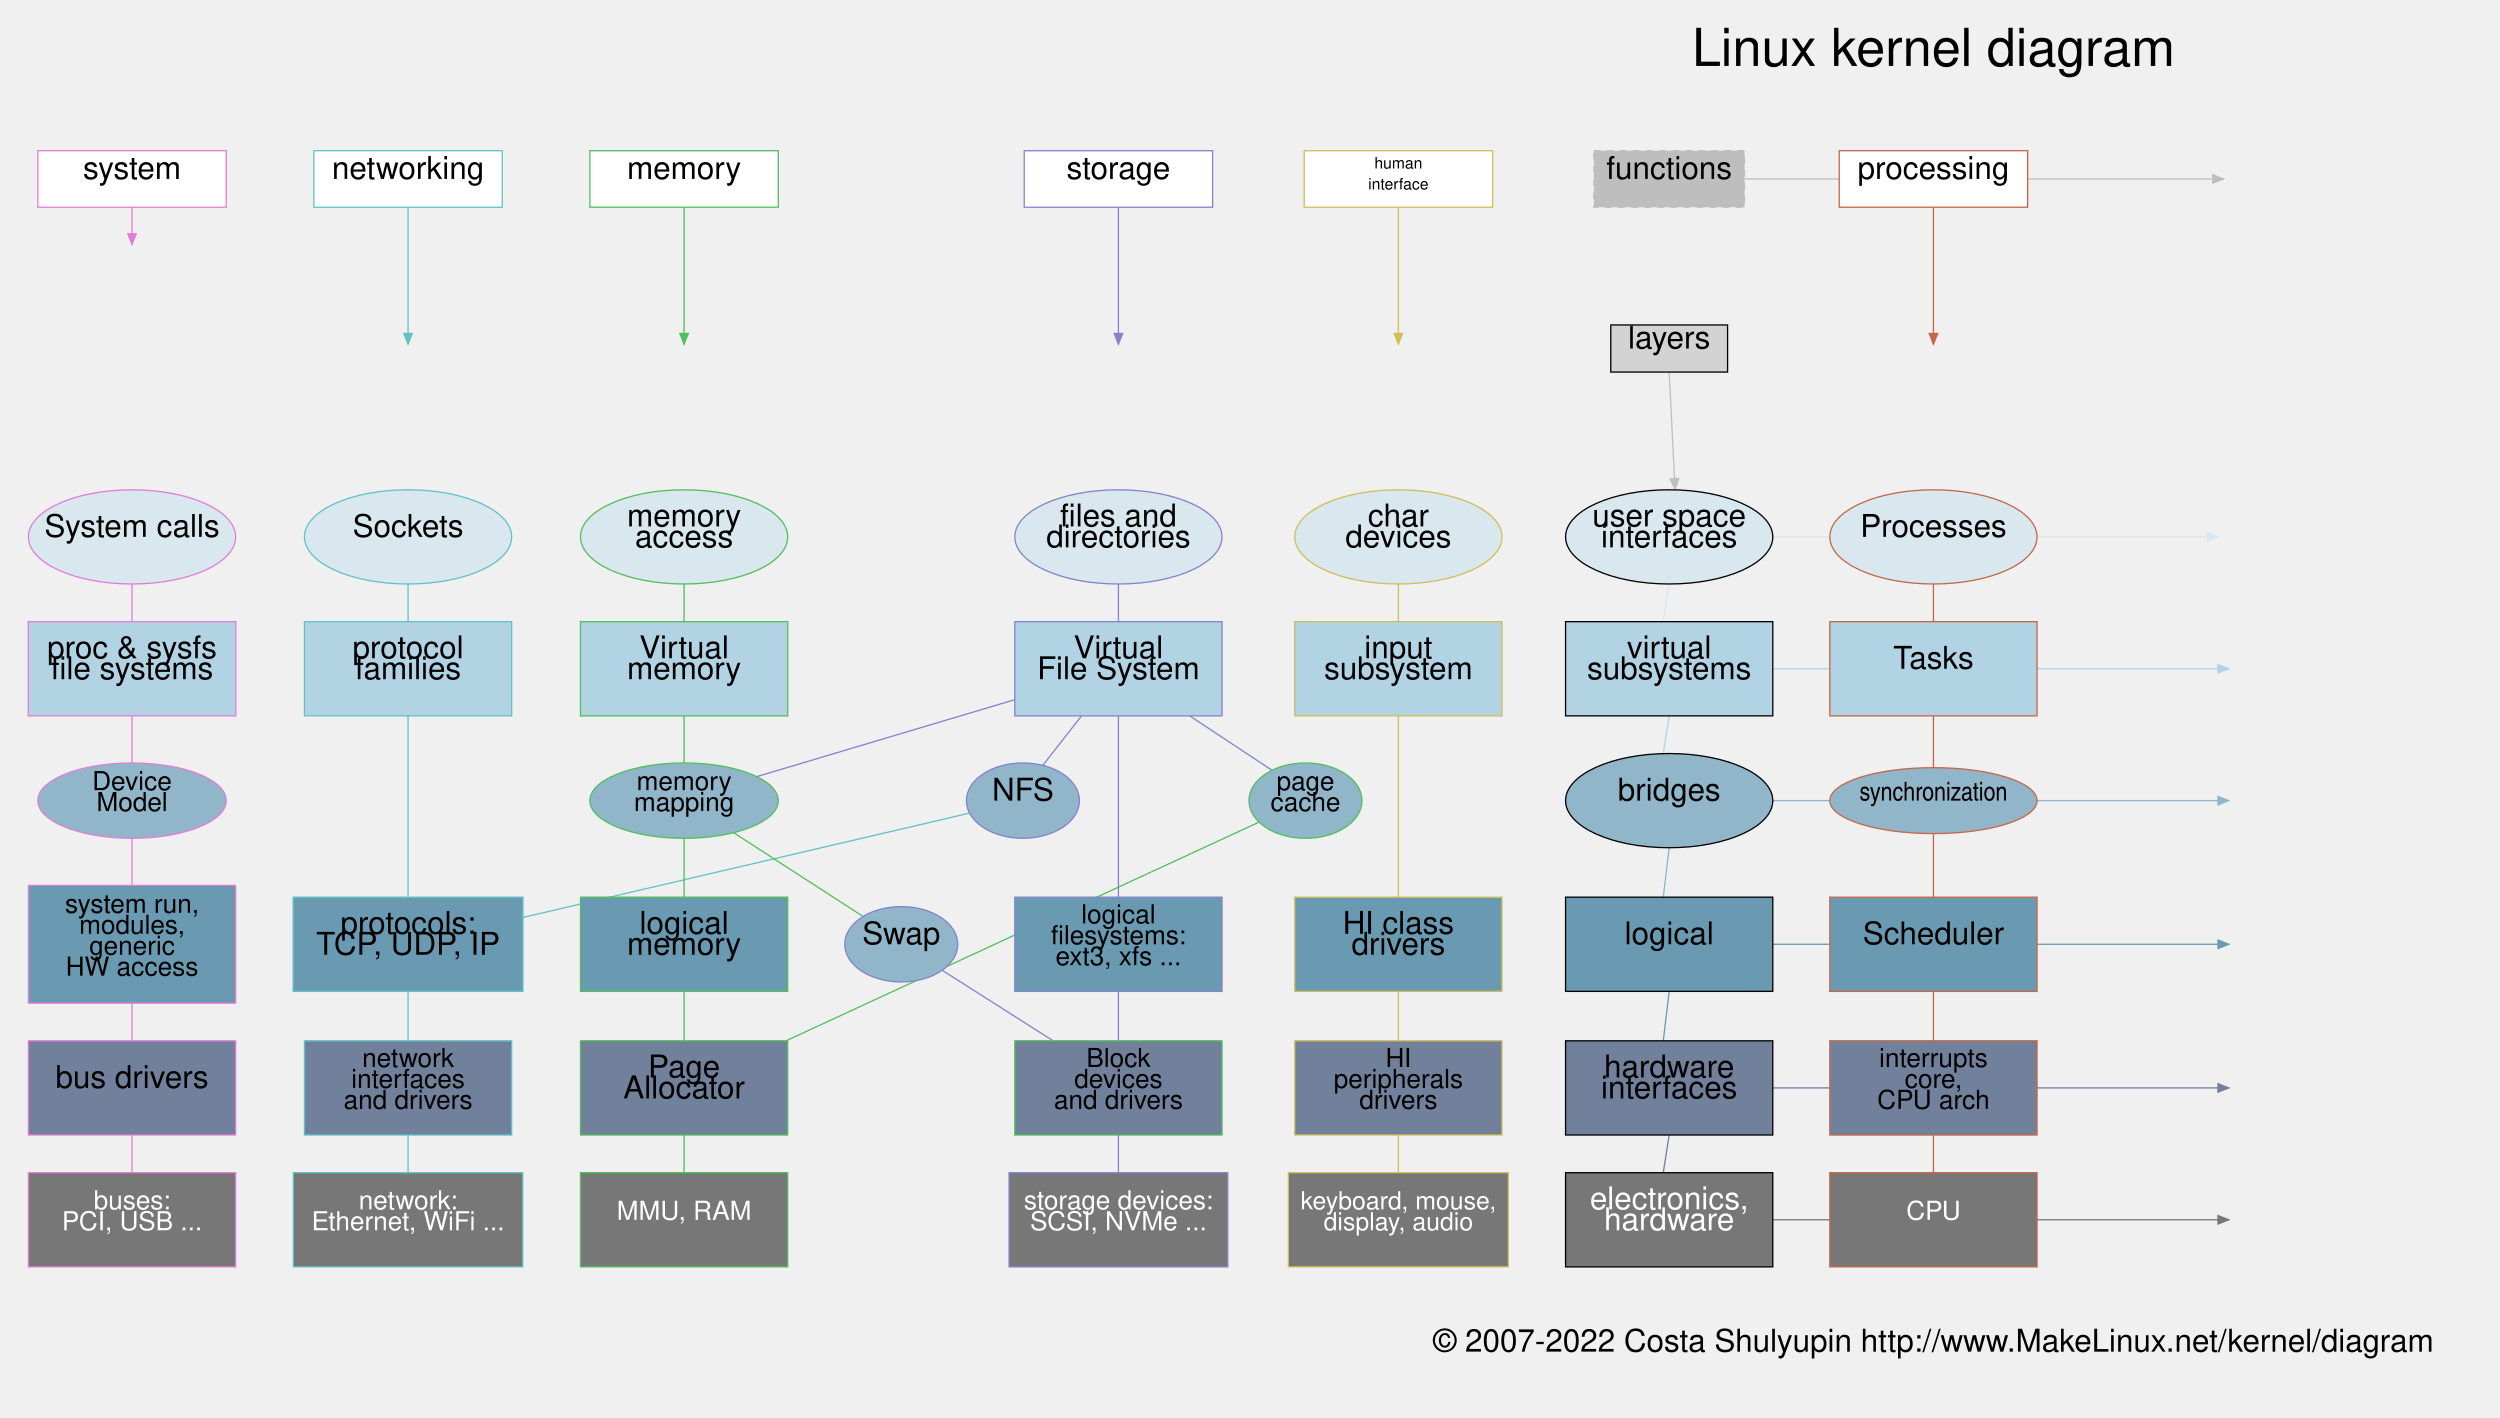
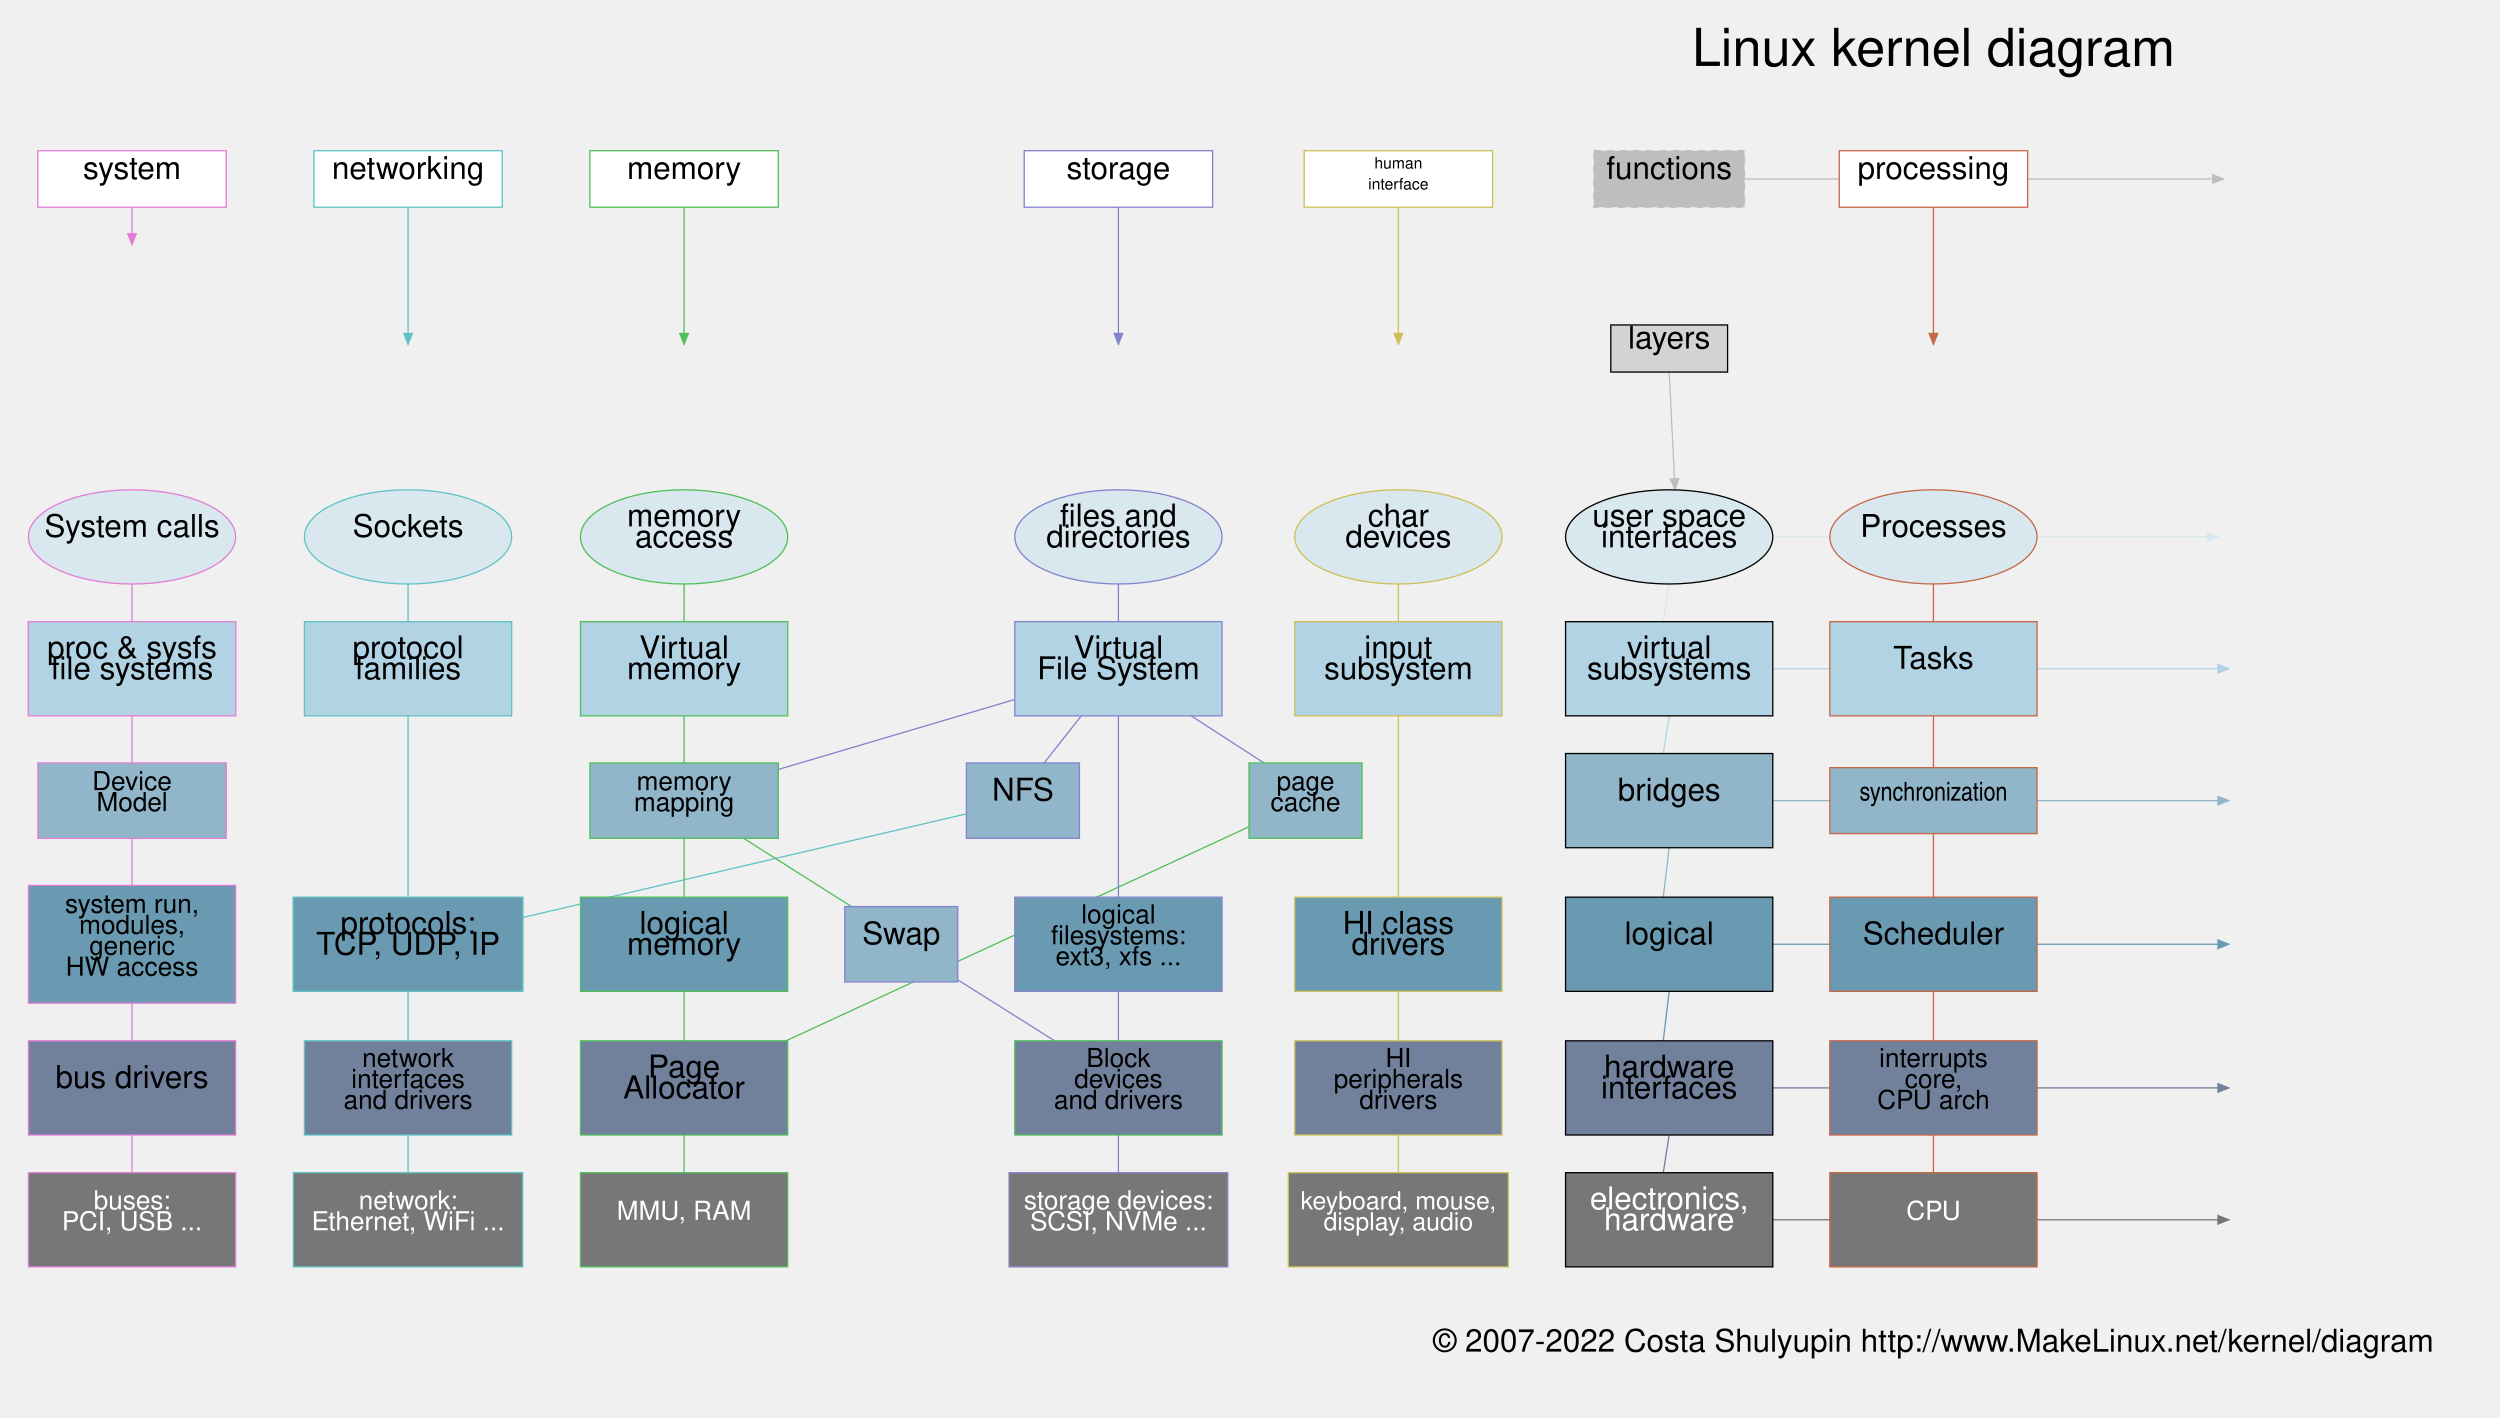
<svg xmlns="http://www.w3.org/2000/svg" width="1911" height="1083.6">
  <style type="text/css">
		.edge { fill: none; }
	</style>
  <defs>
    <marker id="normal" markerWidth="10" markerHeight="8" refX="9" refY="4" orient="auto-start-reverse" markerUnits="userSpaceOnUse">
      <path d="M0,0 L0,8 L10,4 z" fill="context-stroke" />
    </marker>
    <marker id="vee" markerWidth="10" markerHeight="8" refX="9" refY="4" orient="auto-start-reverse" markerUnits="userSpaceOnUse">
      <path d="M0,0 L10,4 L0,8 L3,4 z" fill="context-stroke" />
    </marker>
    <marker id="dot" markerWidth="8" markerHeight="8" refX="7" refY="4" orient="auto-start-reverse" markerUnits="userSpaceOnUse">
      <circle cx="4" cy="4" r="3.5" fill="context-stroke" />
    </marker>
    <marker id="odot" markerWidth="8" markerHeight="8" refX="7" refY="4" orient="auto-start-reverse" markerUnits="userSpaceOnUse">
      <circle cx="4" cy="4" r="3" fill="white" stroke="context-stroke" />
    </marker>
  </defs>
  <g>
    <path class="edge" marker-end="url(#normal)" stroke="#E27DD6" stroke-width="1" d="M100.92,158.4 L100.92,187.2 " />
    <path class="edge" stroke="#E27DD6" stroke-width="1" d="M100.92,446.4 L100.92,475.2 " />
    <path class="edge" stroke="#E27DD6" stroke-width="1" d="M100.92,547.2 L100.92,583.2 " />
    <path class="edge" stroke="#E27DD6" stroke-width="1" d="M100.92,640.8 L100.92,676.8 " />
    <path class="edge" stroke="#E27DD6" stroke-width="1" d="M100.92,766.8 L100.92,795.6 " />
    <path class="edge" stroke="#E27DD6" stroke-width="1" d="M100.92,867.6 L100.92,896.4 " />
    <path class="edge" marker-end="url(#normal)" stroke="#61C2C5" stroke-width="1" d="M311.92,158.4 L311.92,263.4 " />
    <path class="edge" stroke="#61C2C5" stroke-width="1" d="M311.92,446.4 L311.92,475.2 " />
    <path class="edge" stroke="#61C2C5" stroke-width="1" d="M311.92,547.2 L311.92,685.8 " />
    <path class="edge" stroke="#61C2C5" stroke-width="1" d="M311.92,757.8 L311.92,795.6 " />
    <path class="edge" stroke="#61C2C5" stroke-width="1" d="M311.92,867.6 L311.92,896.4 " />
-     <path class="edge" stroke="#61C2C5" stroke-width="1" d="M741.151,621.524 L399.76,701.279 " />
+     <path class="edge" stroke="#61C2C5" stroke-width="1" d="M738.72,622.092 L399.76,701.279 " />
    <path class="edge" marker-end="url(#normal)" stroke="#C46747" stroke-width="1" d="M1477.92,158.4 L1477.92,263.4 " />
    <path class="edge" stroke="#C46747" stroke-width="1" d="M1477.92,446.4 L1477.92,475.2 " />
    <path class="edge" stroke="#C46747" stroke-width="1" d="M1477.92,547.2 L1477.92,586.8 " />
    <path class="edge" stroke="#C46747" stroke-width="1" d="M1477.92,637.2 L1477.92,685.8 " />
    <path class="edge" stroke="#C46747" stroke-width="1" d="M1477.92,757.8 L1477.92,795.6 " />
    <path class="edge" stroke="#C46747" stroke-width="1" d="M1477.92,867.6 L1477.92,896.4 " />
    <path class="edge" stroke="#51BF5B" stroke-width="1" d="M522.92,446.4 L522.92,475.2 " />
    <path class="edge" stroke="#51BF5B" stroke-width="1" d="M522.92,640.8 L522.92,685.8 " />
    <path class="edge" stroke="#51BF5B" stroke-width="1" d="M522.92,757.8 L522.92,795.6 " />
-     <path class="edge" stroke="#51BF5B" stroke-width="1" d="M560.764,636.501 L659.728,700.57 " />
-     <path class="edge" stroke="#8383CC" stroke-width="1" d="M720.185,741.675 L805.015,795.6 " />
-     <path class="edge" stroke="#51BF5B" stroke-width="1" d="M962.421,628.412 L600.789,795.6 " />
+     <path class="edge" stroke="#51BF5B" stroke-width="1" d="M568.418,640.8 L650.883,693 " />
+     <path class="edge" stroke="#8383CC" stroke-width="1" d="M732.12,749.002 L806.122,795.6 " />
+     <path class="edge" stroke="#51BF5B" stroke-width="1" d="M954.72,631.972 L600.789,795.6 " />
    <path class="edge" stroke="#51BF5B" stroke-width="1" d="M522.92,867.6 L522.92,896.4 " />
    <path class="edge" marker-end="url(#normal)" stroke="#51BF5B" stroke-width="1" d="M522.92,158.4 L522.92,263.4 " />
    <path class="edge" stroke="#51BF5B" stroke-width="1" d="M522.92,547.2 L522.92,583.2 " />
    <path class="edge" marker-end="url(#normal)" stroke="#8383CC" stroke-width="1" d="M854.92,158.4 L854.92,263.4 " />
    <path class="edge" stroke="#8383CC" stroke-width="1" d="M854.92,446.4 L854.92,475.2 " />
-     <path class="edge" stroke="#8383CC" stroke-width="1" d="M775.72,534.814 L578.405,593.646 " />
-     <path class="edge" stroke="#8383CC" stroke-width="1" d="M826.733,547.2 L797.107,585.038 " />
+     <path class="edge" stroke="#8383CC" stroke-width="1" d="M775.72,534.65 L594.92,588.183 " />
+     <path class="edge" stroke="#8383CC" stroke-width="1" d="M826.531,547.2 L798.142,583.2 " />
    <path class="edge" stroke="#8383CC" stroke-width="1" d="M854.92,547.2 L854.92,685.8 " />
-     <path class="edge" stroke="#8383CC" stroke-width="1" d="M909.384,547.2 L972.322,588.801 " />
+     <path class="edge" stroke="#8383CC" stroke-width="1" d="M910.531,547.2 L966.142,583.2 " />
    <path class="edge" stroke="#8383CC" stroke-width="1" d="M854.92,757.8 L854.92,795.6 " />
    <path class="edge" stroke="#8383CC" stroke-width="1" d="M854.92,867.6 L854.92,896.4 " />
    <path class="edge" marker-end="url(#normal)" stroke="#CFBF57" stroke-width="1" d="M1068.92,158.4 L1068.92,263.4 " />
    <path class="edge" stroke="#CFBF57" stroke-width="1" d="M1068.92,446.4 L1068.92,475.2 " />
    <path class="edge" stroke="#CFBF57" stroke-width="1" d="M1068.92,547.2 L1068.92,685.8 " />
    <path class="edge" stroke="#CFBF57" stroke-width="1" d="M1068.92,757.8 L1068.92,795.6 " />
    <path class="edge" stroke="#CFBF57" stroke-width="1" d="M1068.92,867.6 L1068.92,896.4 " />
    <path class="edge" marker-end="url(#normal)" stroke="#BEBEBE" stroke-width="1" d="M1333.52,136.8 L1699.92,136.8 " />
    <path class="edge" marker-end="url(#normal)" stroke="#D9E7EE" stroke-width="1" d="M1355.12,410.4 L1695.92,410.4 " />
    <path class="edge" stroke="#D9E7EE" stroke-width="1" d="M1275.92,446.4 L1271.397,475.2 " />
    <path class="edge" marker-end="url(#normal)" stroke="#B2D3E4" stroke-width="1" d="M1355.12,511.2 L1703.92,511.2 " />
-     <path class="edge" stroke="#B2D3E4" stroke-width="1" d="M1275.92,547.2 L1271.404,576.059 " />
+     <path class="edge" stroke="#B2D3E4" stroke-width="1" d="M1275.92,547.2 L1271.397,576 " />
    <path class="edge" marker-end="url(#normal)" stroke="#91B5C9" stroke-width="1" d="M1355.12,612 L1703.92,612 " />
    <path class="edge" stroke="#91B5C9" stroke-width="1" d="M1275.92,648 L1271.397,685.8 " />
    <path class="edge" marker-end="url(#normal)" stroke="#6A9AB1" stroke-width="1" d="M1355.12,721.8 L1703.92,721.8 " />
    <path class="edge" stroke="#6A9AB1" stroke-width="1" d="M1275.92,757.8 L1271.397,795.6 " />
    <path class="edge" marker-end="url(#normal)" stroke="#71809B" stroke-width="1" d="M1355.12,831.6 L1703.92,831.6 " />
    <path class="edge" stroke="#71809B" stroke-width="1" d="M1275.92,867.6 L1271.397,896.4 " />
    <path class="edge" marker-end="url(#normal)" stroke="#777777" stroke-width="1" d="M1355.12,932.4 L1703.92,932.4 " />
    <path class="edge" marker-end="url(#normal)" stroke="#BEBEBE" stroke-width="1" d="M1275.92,284.4 L1280.436,374.459 " />
    <rect x="28.92" y="115.2" width="144" height="43.2" class="node" fill="#FFFFFF" stroke="#E27DD6" stroke-width="1" />
    <text text-anchor="middle" alignment-baseline="middle" x="100.92" y="136.8" font-size="24" font-family="Helvetica,Arial,sans-serif" fill="#000000">system</text>
    <ellipse cx="100.92" cy="410.4" rx="79.2" ry="36" class="node" fill="#D9E7EE" stroke="#E27DD6" stroke-width="1" />
    <text text-anchor="middle" alignment-baseline="middle" x="100.92" y="410.4" font-size="24" font-family="Helvetica,Arial,sans-serif" fill="#000000">System calls</text>
    <rect x="21.6" y="475.2" width="158.64" height="72" class="node" fill="#B2D3E4" stroke="#E27DD6" stroke-width="1" />
    <text text-anchor="middle" alignment-baseline="middle" x="100.92" y="503.2" font-size="24" font-family="Helvetica,Arial,sans-serif" fill="#000000">proc &amp; sysfs</text>
    <text text-anchor="middle" alignment-baseline="middle" x="100.92" y="519.2" font-size="24" font-family="Helvetica,Arial,sans-serif" fill="#000000">file systems</text>
-     <ellipse cx="100.92" cy="612" rx="72" ry="28.8" class="node" fill="#91B5C9" stroke="#E27DD6" stroke-width="1" />
+     <rect x="28.92" y="583.2" width="144" height="57.6" class="node" fill="#91B5C9" stroke="#E27DD6" stroke-width="1" />
    <text text-anchor="middle" alignment-baseline="middle" x="100.92" y="604" font-size="20" font-family="Helvetica,Arial,sans-serif" fill="#000000">Device</text>
    <text text-anchor="middle" alignment-baseline="middle" x="100.92" y="620" font-size="20" font-family="Helvetica,Arial,sans-serif" fill="#000000">Model</text>
    <rect x="21.72" y="676.8" width="158.4" height="90" class="node" fill="#6A9AB1" stroke="#E27DD6" stroke-width="1" />
    <text text-anchor="middle" alignment-baseline="middle" x="100.92" y="697.8" font-size="20" font-family="Helvetica,Arial,sans-serif" fill="#000000">system run,</text>
    <text text-anchor="middle" alignment-baseline="middle" x="100.92" y="713.8" font-size="20" font-family="Helvetica,Arial,sans-serif" fill="#000000">modules,</text>
    <text text-anchor="middle" alignment-baseline="middle" x="100.92" y="729.8" font-size="20" font-family="Helvetica,Arial,sans-serif" fill="#000000">generic</text>
    <text text-anchor="middle" alignment-baseline="middle" x="100.92" y="745.8" font-size="20" font-family="Helvetica,Arial,sans-serif" fill="#000000">HW access </text>
    <rect x="21.72" y="795.6" width="158.4" height="72" class="node" fill="#71809B" stroke="#E27DD6" stroke-width="1" />
    <text text-anchor="middle" alignment-baseline="middle" x="100.92" y="831.6" font-size="24" font-family="Helvetica,Arial,sans-serif" fill="#000000">bus drivers</text>
    <rect x="21.72" y="896.4" width="158.4" height="72" class="node" fill="#777777" stroke="#E27DD6" stroke-width="1" />
    <text text-anchor="middle" alignment-baseline="middle" x="100.92" y="924.4" font-size="20" font-family="Helvetica,Arial,sans-serif" fill="#FFFFFF">buses:</text>
    <text text-anchor="middle" alignment-baseline="middle" x="100.92" y="940.4" font-size="20" font-family="Helvetica,Arial,sans-serif" fill="#FFFFFF">PCI, USB ...</text>
    <rect x="239.92" y="115.2" width="144" height="43.2" class="node" fill="#FFFFFF" stroke="#61C2C5" stroke-width="1" />
    <text text-anchor="middle" alignment-baseline="middle" x="311.92" y="136.8" font-size="24" font-family="Helvetica,Arial,sans-serif" fill="#000000">networking</text>
    <ellipse cx="311.92" cy="410.4" rx="79.2" ry="36" class="node" fill="#D9E7EE" stroke="#61C2C5" stroke-width="1" />
    <text text-anchor="middle" alignment-baseline="middle" x="311.92" y="410.4" font-size="24" font-family="Helvetica,Arial,sans-serif" fill="#000000">Sockets</text>
    <rect x="232.72" y="475.2" width="158.4" height="72" class="node" fill="#B2D3E4" stroke="#61C2C5" stroke-width="1" />
    <text text-anchor="middle" alignment-baseline="middle" x="311.92" y="503.2" font-size="24" font-family="Helvetica,Arial,sans-serif" fill="#000000">protocol</text>
    <text text-anchor="middle" alignment-baseline="middle" x="311.92" y="519.2" font-size="24" font-family="Helvetica,Arial,sans-serif" fill="#000000">families</text>
    <rect x="224.08" y="685.8" width="175.68" height="72" class="node" fill="#6A9AB1" stroke="#61C2C5" stroke-width="1" />
    <text text-anchor="middle" alignment-baseline="middle" x="311.92" y="713.8" font-size="24" font-family="Helvetica,Arial,sans-serif" fill="#000000">protocols:</text>
    <text text-anchor="middle" alignment-baseline="middle" x="311.92" y="729.8" font-size="24" font-family="Helvetica,Arial,sans-serif" fill="#000000">TCP, UDP, IP</text>
    <rect x="232.72" y="795.6" width="158.4" height="72" class="node" fill="#71809B" stroke="#61C2C5" stroke-width="1" />
    <text text-anchor="middle" alignment-baseline="middle" x="311.92" y="815.6" font-size="20" font-family="Helvetica,Arial,sans-serif" fill="#000000">network</text>
    <text text-anchor="middle" alignment-baseline="middle" x="311.92" y="831.6" font-size="20" font-family="Helvetica,Arial,sans-serif" fill="#000000">interfaces</text>
    <text text-anchor="middle" alignment-baseline="middle" x="311.92" y="847.6" font-size="20" font-family="Helvetica,Arial,sans-serif" fill="#000000">and drivers</text>
    <rect x="224.22" y="896.4" width="175.4" height="72" class="node" fill="#777777" stroke="#61C2C5" stroke-width="1" />
    <text text-anchor="middle" alignment-baseline="middle" x="311.92" y="924.4" font-size="20" font-family="Helvetica,Arial,sans-serif" fill="#FFFFFF">network:</text>
    <text text-anchor="middle" alignment-baseline="middle" x="311.92" y="940.4" font-size="20" font-family="Helvetica,Arial,sans-serif" fill="#FFFFFF">Ethernet, WiFi ...</text>
-     <ellipse cx="781.92" cy="612" rx="43.2" ry="28.8" class="node" fill="#91B5C9" stroke="#8383CC" stroke-width="1" />
+     <rect x="738.72" y="583.2" width="86.4" height="57.6" class="node" fill="#91B5C9" stroke="#8383CC" stroke-width="1" />
    <text text-anchor="middle" alignment-baseline="middle" x="781.92" y="612" font-size="24" font-family="Helvetica,Arial,sans-serif" fill="#000000">NFS</text>
    <rect x="1405.92" y="115.2" width="144" height="43.2" class="node" fill="#FFFFFF" stroke="#C46747" stroke-width="1" />
    <text text-anchor="middle" alignment-baseline="middle" x="1477.92" y="136.8" font-size="24" font-family="Helvetica,Arial,sans-serif" fill="#000000">processing</text>
    <ellipse cx="1477.92" cy="410.4" rx="79.2" ry="36" class="node" fill="#D9E7EE" stroke="#C46747" stroke-width="1" />
    <text text-anchor="middle" alignment-baseline="middle" x="1477.92" y="410.4" font-size="24" font-family="Helvetica,Arial,sans-serif" fill="#000000">Processes</text>
    <rect x="1398.72" y="475.2" width="158.4" height="72" class="node" fill="#B2D3E4" stroke="#C46747" stroke-width="1" />
    <text text-anchor="middle" alignment-baseline="middle" x="1477.92" y="511.2" font-size="24" font-family="Helvetica,Arial,sans-serif" fill="#000000">Tasks</text>
-     <ellipse cx="1477.92" cy="612" rx="79.2" ry="25.2" class="node" fill="#91B5C9" stroke="#C46747" stroke-width="1" />
+     <rect x="1398.72" y="586.8" width="158.4" height="50.4" class="node" fill="#91B5C9" stroke="#C46747" stroke-width="1" />
    <text text-anchor="middle" alignment-baseline="middle" x="1477.92" y="612" font-size="20" font-family="Arial Narrow" fill="#000000">synchronization</text>
    <rect x="1398.72" y="685.8" width="158.4" height="72" class="node" fill="#6A9AB1" stroke="#C46747" stroke-width="1" />
    <text text-anchor="middle" alignment-baseline="middle" x="1477.92" y="721.8" font-size="24" font-family="Helvetica,Arial,sans-serif" fill="#000000">Scheduler</text>
    <rect x="1398.72" y="795.6" width="158.4" height="72" class="node" fill="#71809B" stroke="#C46747" stroke-width="1" />
    <text text-anchor="middle" alignment-baseline="middle" x="1477.92" y="815.6" font-size="20" font-family="Helvetica,Arial,sans-serif" fill="#000000">interrupts</text>
    <text text-anchor="middle" alignment-baseline="middle" x="1477.92" y="831.6" font-size="20" font-family="Helvetica,Arial,sans-serif" fill="#000000">core,</text>
    <text text-anchor="middle" alignment-baseline="middle" x="1477.92" y="847.6" font-size="20" font-family="Helvetica,Arial,sans-serif" fill="#000000">CPU arch</text>
    <rect x="1398.72" y="896.4" width="158.4" height="72" class="node" fill="#777777" stroke="#C46747" stroke-width="1" />
    <text text-anchor="middle" alignment-baseline="middle" x="1477.92" y="932.4" font-size="20" font-family="Helvetica,Arial,sans-serif" fill="#FFFFFF">CPU</text>
    <ellipse cx="522.92" cy="410.4" rx="79.2" ry="36" class="node" fill="#D9E7EE" stroke="#51BF5B" stroke-width="1" />
    <text text-anchor="middle" alignment-baseline="middle" x="522.92" y="402.4" font-size="24" font-family="Helvetica,Arial,sans-serif" fill="#000000">memory</text>
    <text text-anchor="middle" alignment-baseline="middle" x="522.92" y="418.4" font-size="24" font-family="Helvetica,Arial,sans-serif" fill="#000000">access</text>
    <rect x="443.72" y="475.2" width="158.4" height="72" class="node" fill="#B2D3E4" stroke="#51BF5B" stroke-width="1" />
    <text text-anchor="middle" alignment-baseline="middle" x="522.92" y="503.2" font-size="24" font-family="Helvetica,Arial,sans-serif" fill="#000000">Virtual</text>
    <text text-anchor="middle" alignment-baseline="middle" x="522.92" y="519.2" font-size="24" font-family="Helvetica,Arial,sans-serif" fill="#000000">memory</text>
-     <ellipse cx="522.92" cy="612" rx="72" ry="28.8" class="node" fill="#91B5C9" stroke="#51BF5B" stroke-width="1" />
+     <rect x="450.92" y="583.2" width="144" height="57.6" class="node" fill="#91B5C9" stroke="#51BF5B" stroke-width="1" />
    <text text-anchor="middle" alignment-baseline="middle" x="522.92" y="604" font-size="20" font-family="Helvetica,Arial,sans-serif" fill="#000000">memory</text>
    <text text-anchor="middle" alignment-baseline="middle" x="522.92" y="620" font-size="20" font-family="Helvetica,Arial,sans-serif" fill="#000000">mapping</text>
    <rect x="443.72" y="685.8" width="158.4" height="72" class="node" fill="#6A9AB1" stroke="#51BF5B" stroke-width="1" />
    <text text-anchor="middle" alignment-baseline="middle" x="522.92" y="713.8" font-size="24" font-family="Helvetica,Arial,sans-serif" fill="#000000">logical</text>
    <text text-anchor="middle" alignment-baseline="middle" x="522.92" y="729.8" font-size="24" font-family="Helvetica,Arial,sans-serif" fill="#000000">memory</text>
    <rect x="443.72" y="795.6" width="158.4" height="72" class="node" fill="#71809B" stroke="#51BF5B" stroke-width="1" />
    <text text-anchor="middle" alignment-baseline="middle" x="522.92" y="823.6" font-size="24" font-family="Helvetica,Arial,sans-serif" fill="#000000">Page</text>
    <text text-anchor="middle" alignment-baseline="middle" x="522.92" y="839.6" font-size="24" font-family="Helvetica,Arial,sans-serif" fill="#000000">Allocator</text>
-     <ellipse cx="688.92" cy="721.8" rx="43.2" ry="28.8" class="node" fill="#91B5C9" stroke="#8383CC" stroke-width="1" />
+     <rect x="645.72" y="693" width="86.4" height="57.6" class="node" fill="#91B5C9" stroke="#8383CC" stroke-width="1" />
    <text text-anchor="middle" alignment-baseline="middle" x="688.92" y="721.8" font-size="24" font-family="Helvetica,Arial,sans-serif" fill="#000000">Swap</text>
    <rect x="775.72" y="795.6" width="158.4" height="72" class="node" fill="#71809B" stroke="#51BF5B" stroke-width="1" />
    <text text-anchor="middle" alignment-baseline="middle" x="854.92" y="815.6" font-size="20" font-family="Helvetica,Arial,sans-serif" fill="#000000">Block</text>
    <text text-anchor="middle" alignment-baseline="middle" x="854.92" y="831.6" font-size="20" font-family="Helvetica,Arial,sans-serif" fill="#000000">devices</text>
    <text text-anchor="middle" alignment-baseline="middle" x="854.92" y="847.6" font-size="20" font-family="Helvetica,Arial,sans-serif" fill="#000000">and drivers</text>
-     <ellipse cx="997.92" cy="612" rx="43.2" ry="28.8" class="node" fill="#91B5C9" stroke="#51BF5B" stroke-width="1" />
+     <rect x="954.72" y="583.2" width="86.4" height="57.6" class="node" fill="#91B5C9" stroke="#51BF5B" stroke-width="1" />
    <text text-anchor="middle" alignment-baseline="middle" x="997.92" y="604" font-size="20" font-family="Helvetica,Arial,sans-serif" fill="#000000">page</text>
    <text text-anchor="middle" alignment-baseline="middle" x="997.92" y="620" font-size="20" font-family="Helvetica,Arial,sans-serif" fill="#000000">cache</text>
    <rect x="443.72" y="896.4" width="158.4" height="72" class="node" fill="#777777" stroke="#51BF5B" stroke-width="1" />
    <text text-anchor="middle" alignment-baseline="middle" x="522.92" y="932.4" font-size="20" font-family="Helvetica,Arial,sans-serif" fill="#FFFFFF">MMU, RAM</text>
    <rect x="450.92" y="115.2" width="144" height="43.2" class="node" fill="#FFFFFF" stroke="#51BF5B" stroke-width="1" />
    <text text-anchor="middle" alignment-baseline="middle" x="522.92" y="136.8" font-size="24" font-family="Helvetica,Arial,sans-serif" fill="#000000">memory</text>
    <rect x="782.92" y="115.2" width="144" height="43.2" class="node" fill="#FFFFFF" stroke="#8383CC" stroke-width="1" />
    <text text-anchor="middle" alignment-baseline="middle" x="854.92" y="136.8" font-size="24" font-family="Helvetica,Arial,sans-serif" fill="#000000">storage</text>
    <ellipse cx="854.92" cy="410.4" rx="79.2" ry="36" class="node" fill="#D9E7EE" stroke="#8383CC" stroke-width="1" />
    <text text-anchor="middle" alignment-baseline="middle" x="854.92" y="402.4" font-size="24" font-family="Helvetica,Arial,sans-serif" fill="#000000">files and</text>
    <text text-anchor="middle" alignment-baseline="middle" x="854.92" y="418.4" font-size="24" font-family="Helvetica,Arial,sans-serif" fill="#000000">directories</text>
    <rect x="775.72" y="475.2" width="158.4" height="72" class="node" fill="#B2D3E4" stroke="#8383CC" stroke-width="1" />
    <text text-anchor="middle" alignment-baseline="middle" x="854.92" y="503.2" font-size="24" font-family="Helvetica,Arial,sans-serif" fill="#000000">Virtual</text>
    <text text-anchor="middle" alignment-baseline="middle" x="854.92" y="519.2" font-size="24" font-family="Helvetica,Arial,sans-serif" fill="#000000">File System</text>
    <rect x="775.72" y="685.8" width="158.4" height="72" class="node" fill="#6A9AB1" stroke="#8383CC" stroke-width="1" />
    <text text-anchor="middle" alignment-baseline="middle" x="854.92" y="705.8" font-size="20" font-family="Helvetica,Arial,sans-serif" fill="#000000">logical</text>
    <text text-anchor="middle" alignment-baseline="middle" x="854.92" y="721.8" font-size="20" font-family="Helvetica,Arial,sans-serif" fill="#000000">filesystems:</text>
    <text text-anchor="middle" alignment-baseline="middle" x="854.92" y="737.8" font-size="20" font-family="Helvetica,Arial,sans-serif" fill="#000000">ext3, xfs ...</text>
    <rect x="771.32" y="896.4" width="167.2" height="72" class="node" fill="#777777" stroke="#8383CC" stroke-width="1" />
    <text text-anchor="middle" alignment-baseline="middle" x="854.92" y="924.4" font-size="20" font-family="Helvetica,Arial,sans-serif" fill="#FFFFFF">storage devices:</text>
    <text text-anchor="middle" alignment-baseline="middle" x="854.92" y="940.4" font-size="20" font-family="Helvetica,Arial,sans-serif" fill="#FFFFFF">SCSI, NVMe ...</text>
    <rect x="996.92" y="115.2" width="144" height="43.2" class="node" fill="#FFFFFF" stroke="#CFBF57" stroke-width="1" />
    <text text-anchor="middle" alignment-baseline="middle" x="1068.92" y="128.8" font-size="12" font-family="Helvetica,Arial,sans-serif" fill="#000000">human</text>
    <text text-anchor="middle" alignment-baseline="middle" x="1068.92" y="144.8" font-size="12" font-family="Helvetica,Arial,sans-serif" fill="#000000">interface</text>
    <ellipse cx="1068.92" cy="410.4" rx="79.2" ry="36" class="node" fill="#D9E7EE" stroke="#CFBF57" stroke-width="1" />
    <text text-anchor="middle" alignment-baseline="middle" x="1068.92" y="402.4" font-size="24" font-family="Helvetica,Arial,sans-serif" fill="#000000">char</text>
    <text text-anchor="middle" alignment-baseline="middle" x="1068.92" y="418.4" font-size="24" font-family="Helvetica,Arial,sans-serif" fill="#000000">devices</text>
    <rect x="989.72" y="475.2" width="158.4" height="72" class="node" fill="#B2D3E4" stroke="#CFBF57" stroke-width="1" />
    <text text-anchor="middle" alignment-baseline="middle" x="1068.92" y="503.2" font-size="24" font-family="Helvetica,Arial,sans-serif" fill="#000000">input</text>
    <text text-anchor="middle" alignment-baseline="middle" x="1068.92" y="519.2" font-size="24" font-family="Helvetica,Arial,sans-serif" fill="#000000">subsystem</text>
    <rect x="989.72" y="685.8" width="158.4" height="72" class="node" fill="#6A9AB1" stroke="#CFBF57" stroke-width="1" />
    <text text-anchor="middle" alignment-baseline="middle" x="1068.92" y="713.8" font-size="24" font-family="Helvetica,Arial,sans-serif" fill="#000000">HI class</text>
    <text text-anchor="middle" alignment-baseline="middle" x="1068.92" y="729.8" font-size="24" font-family="Helvetica,Arial,sans-serif" fill="#000000">drivers</text>
    <rect x="989.72" y="795.6" width="158.4" height="72" class="node" fill="#71809B" stroke="#CFBF57" stroke-width="1" />
    <text text-anchor="middle" alignment-baseline="middle" x="1068.92" y="815.6" font-size="20" font-family="Helvetica,Arial,sans-serif" fill="#000000">HI</text>
    <text text-anchor="middle" alignment-baseline="middle" x="1068.92" y="831.6" font-size="20" font-family="Helvetica,Arial,sans-serif" fill="#000000">peripherals</text>
    <text text-anchor="middle" alignment-baseline="middle" x="1068.92" y="847.6" font-size="20" font-family="Helvetica,Arial,sans-serif" fill="#000000">drivers</text>
    <rect x="984.845" y="896.4" width="168.15" height="72" class="node" fill="#777777" stroke="#CFBF57" stroke-width="1" />
    <text text-anchor="middle" alignment-baseline="middle" x="1068.92" y="924.4" font-size="19" font-family="Helvetica,Arial,sans-serif" fill="#FFFFFF">keyboard, mouse,</text>
    <text text-anchor="middle" alignment-baseline="middle" x="1068.92" y="940.4" font-size="19" font-family="Helvetica,Arial,sans-serif" fill="#FFFFFF">display, audio</text>
    <rect x="1218.32" y="115.2" width="115.2" height="43.2" class="node" fill="#BEBEBE" stroke="#BEBEBE" stroke-dasharray="5" stroke-width="1" />
    <text text-anchor="middle" alignment-baseline="middle" x="1275.92" y="136.8" font-size="24" font-family="Helvetica,Arial,sans-serif" fill="#000000">functions</text>
    <ellipse cx="1275.92" cy="410.4" rx="79.2" ry="36" class="node" fill="#D9E7EE" stroke="#000000" stroke-width="1" />
    <text text-anchor="middle" alignment-baseline="middle" x="1275.92" y="402.4" font-size="24" font-family="Helvetica,Arial,sans-serif" fill="#000000">user space</text>
    <text text-anchor="middle" alignment-baseline="middle" x="1275.92" y="418.4" font-size="24" font-family="Helvetica,Arial,sans-serif" fill="#000000">interfaces</text>
    <rect x="1196.72" y="475.2" width="158.4" height="72" class="node" fill="#B2D3E4" stroke="#000000" stroke-width="1" />
    <text text-anchor="middle" alignment-baseline="middle" x="1275.92" y="503.2" font-size="24" font-family="Helvetica,Arial,sans-serif" fill="#000000">virtual</text>
    <text text-anchor="middle" alignment-baseline="middle" x="1275.92" y="519.2" font-size="24" font-family="Helvetica,Arial,sans-serif" fill="#000000">subsystems</text>
-     <ellipse cx="1275.92" cy="612" rx="79.2" ry="36" class="node" fill="#91B5C9" stroke="#000000" stroke-width="1" />
+     <rect x="1196.72" y="576" width="158.4" height="72" class="node" fill="#91B5C9" stroke="#000000" stroke-width="1" />
    <text text-anchor="middle" alignment-baseline="middle" x="1275.92" y="612" font-size="24" font-family="Helvetica,Arial,sans-serif" fill="#000000">bridges</text>
    <rect x="1196.72" y="685.8" width="158.4" height="72" class="node" fill="#6A9AB1" stroke="#000000" stroke-width="1" />
    <text text-anchor="middle" alignment-baseline="middle" x="1275.92" y="721.8" font-size="24" font-family="Helvetica,Arial,sans-serif" fill="#000000">logical</text>
    <rect x="1196.72" y="795.6" width="158.4" height="72" class="node" fill="#71809B" stroke="#000000" stroke-width="1" />
    <text text-anchor="middle" alignment-baseline="middle" x="1275.92" y="823.6" font-size="24" font-family="Helvetica,Arial,sans-serif" fill="#000000">hardware</text>
    <text text-anchor="middle" alignment-baseline="middle" x="1275.92" y="839.6" font-size="24" font-family="Helvetica,Arial,sans-serif" fill="#000000">interfaces</text>
    <rect x="1196.72" y="896.4" width="158.4" height="72" class="node" fill="#777777" stroke="#000000" stroke-width="1" />
    <text text-anchor="middle" alignment-baseline="middle" x="1275.92" y="924.4" font-size="24" font-family="Helvetica,Arial,sans-serif" fill="#FFFFFF">electronics,</text>
    <text text-anchor="middle" alignment-baseline="middle" x="1275.92" y="940.4" font-size="24" font-family="Helvetica,Arial,sans-serif" fill="#FFFFFF">hardware</text>
    <g x="1066.44" y="997.2" width="822.96" height="72" class="node" fill="#FFFFFF" stroke="#000000" stroke-width="1" />
    <text text-anchor="middle" alignment-baseline="middle" x="1477.92" y="1033.2" font-size="24" font-family="Helvetica,Arial,sans-serif" fill="#000000">© 2007-2022 Costa Shulyupin http://www.MakeLinux.net/kernel/diagram</text>
    <rect x="1231.28" y="248.4" width="89.28" height="36" class="node" fill="#D3D3D3" stroke="#000000" stroke-width="1" />
    <text text-anchor="middle" alignment-baseline="middle" x="1275.92" y="266.4" font-size="24" font-family="Helvetica,Arial,sans-serif" fill="#000000">layers</text>
    <g x="1267.32" y="14.4" width="421.2" height="72" class="node" fill="#FFFFFF" stroke="#000000" stroke-width="1" />
    <text text-anchor="middle" alignment-baseline="middle" x="1477.92" y="50.4" font-size="40" font-family="Helvetica,Arial,sans-serif" fill="#000000">Linux kernel diagram</text>
  </g>
</svg>
